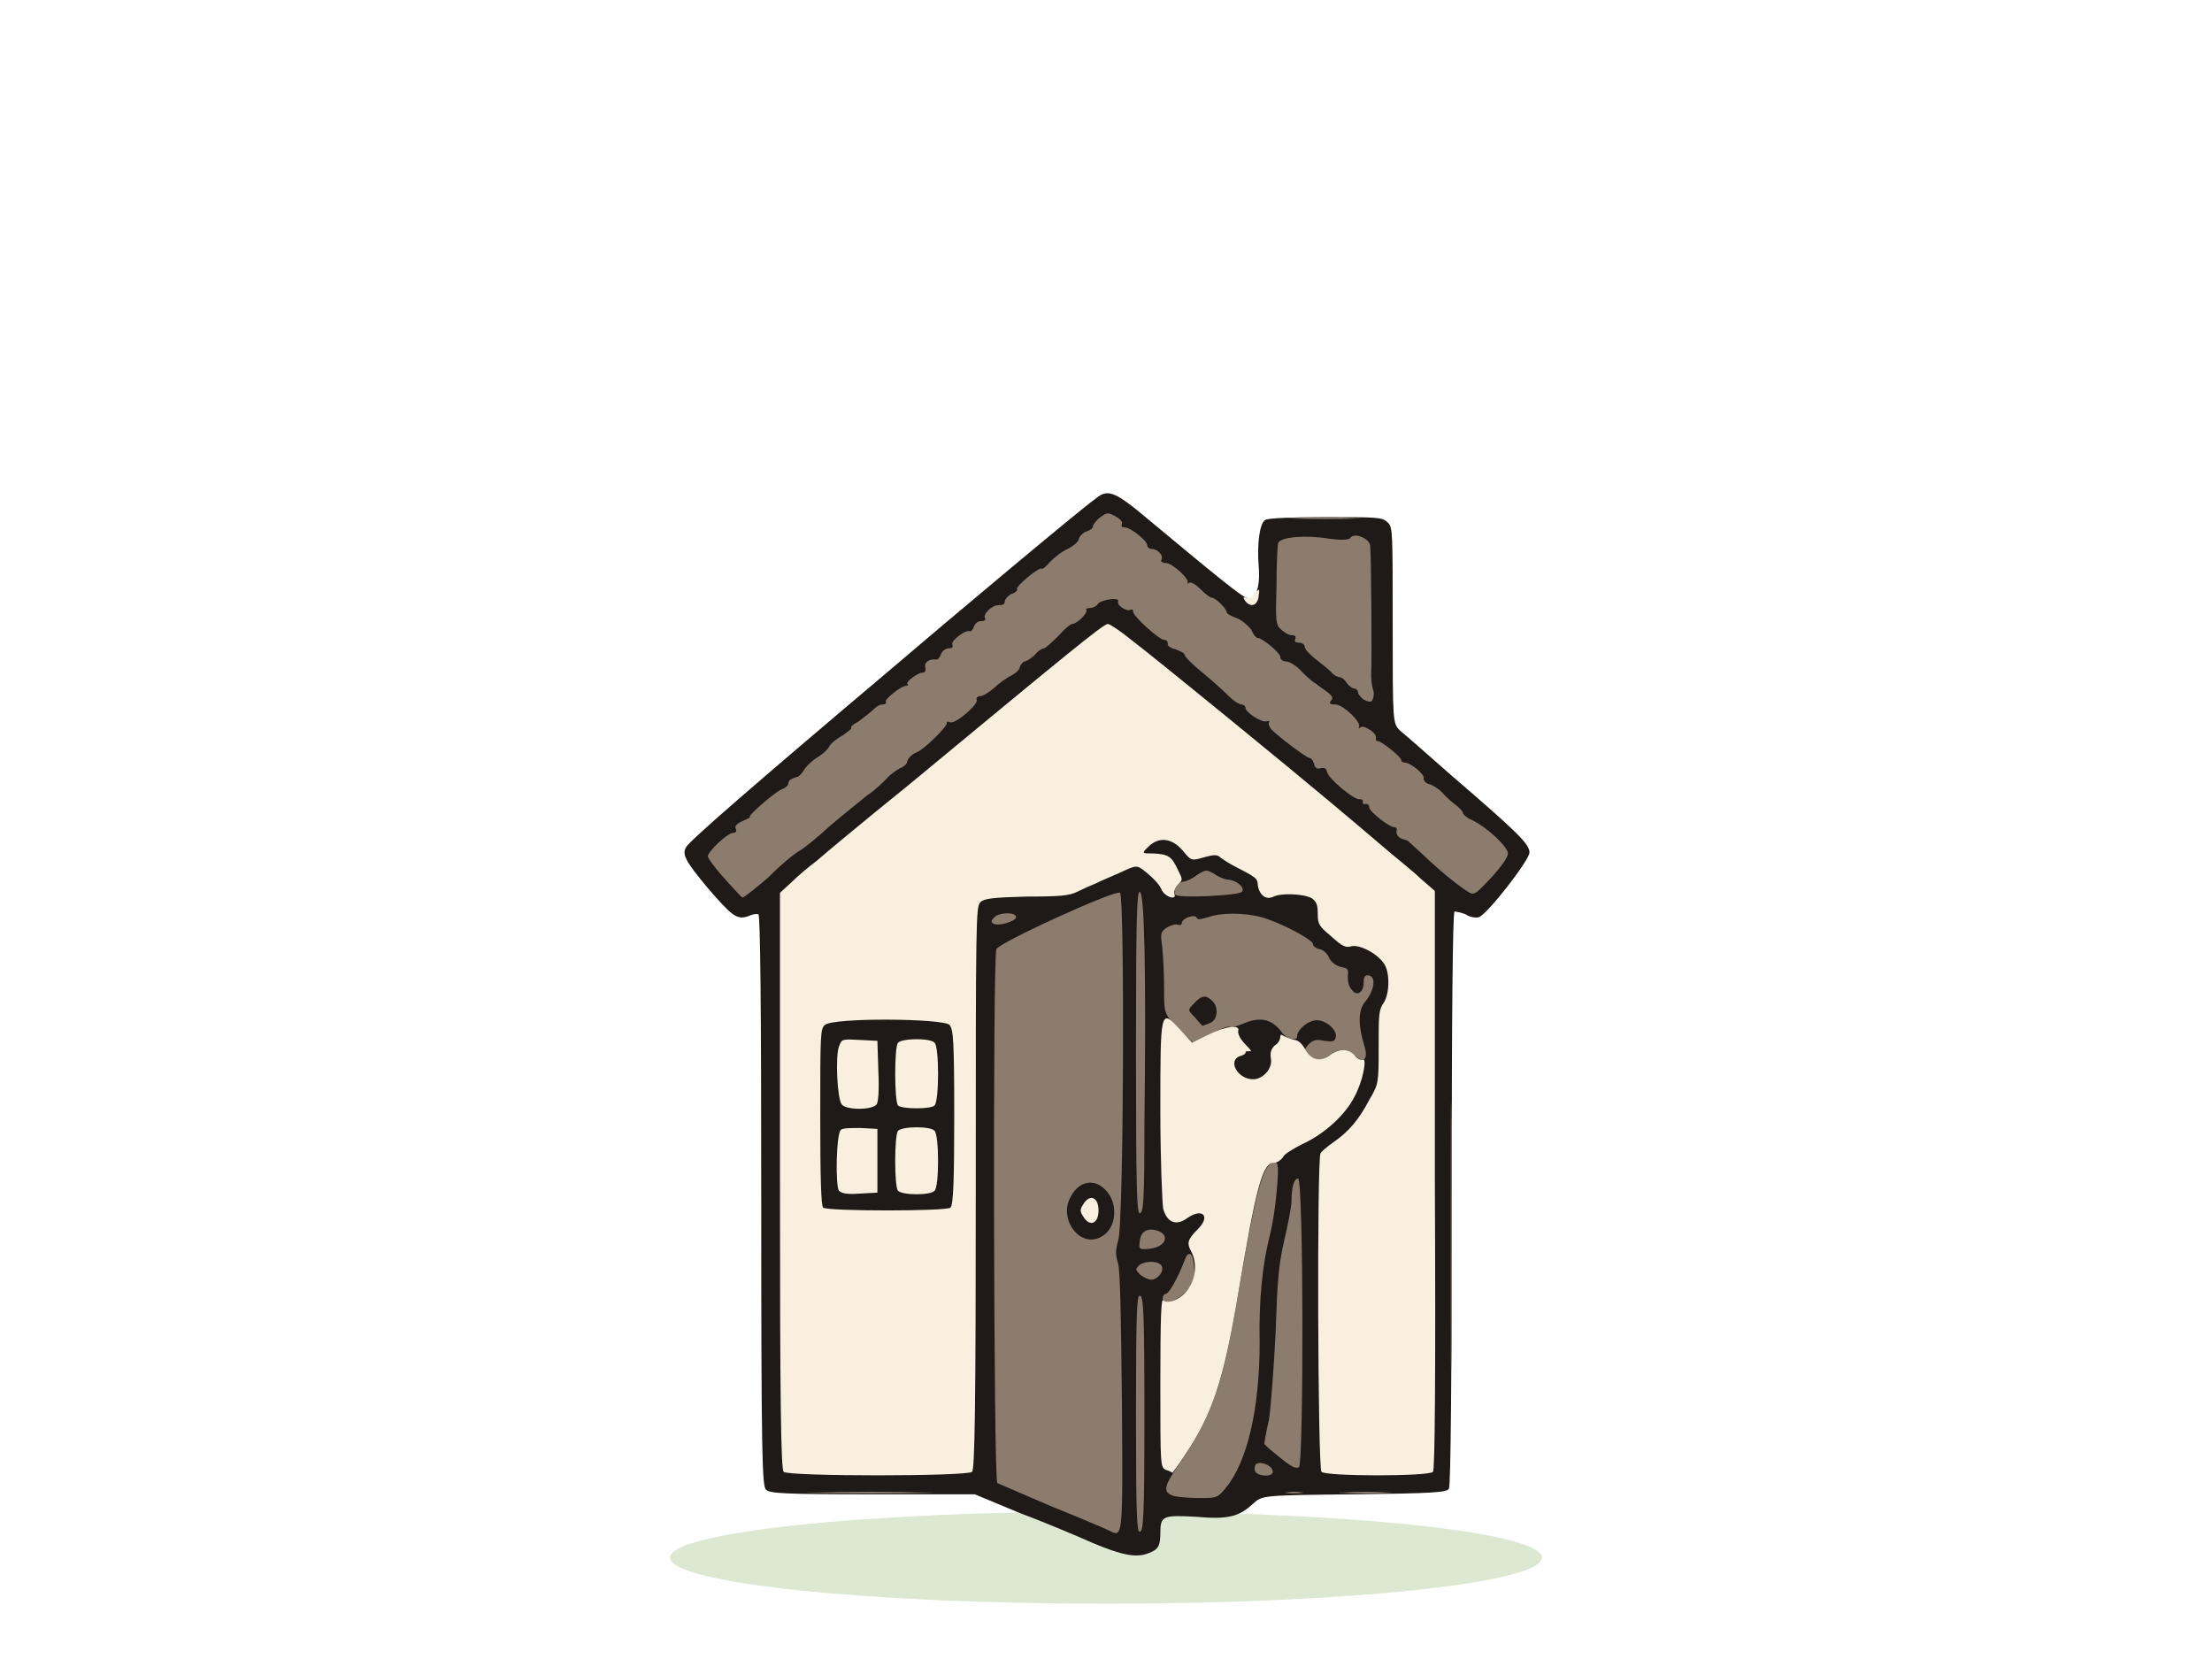
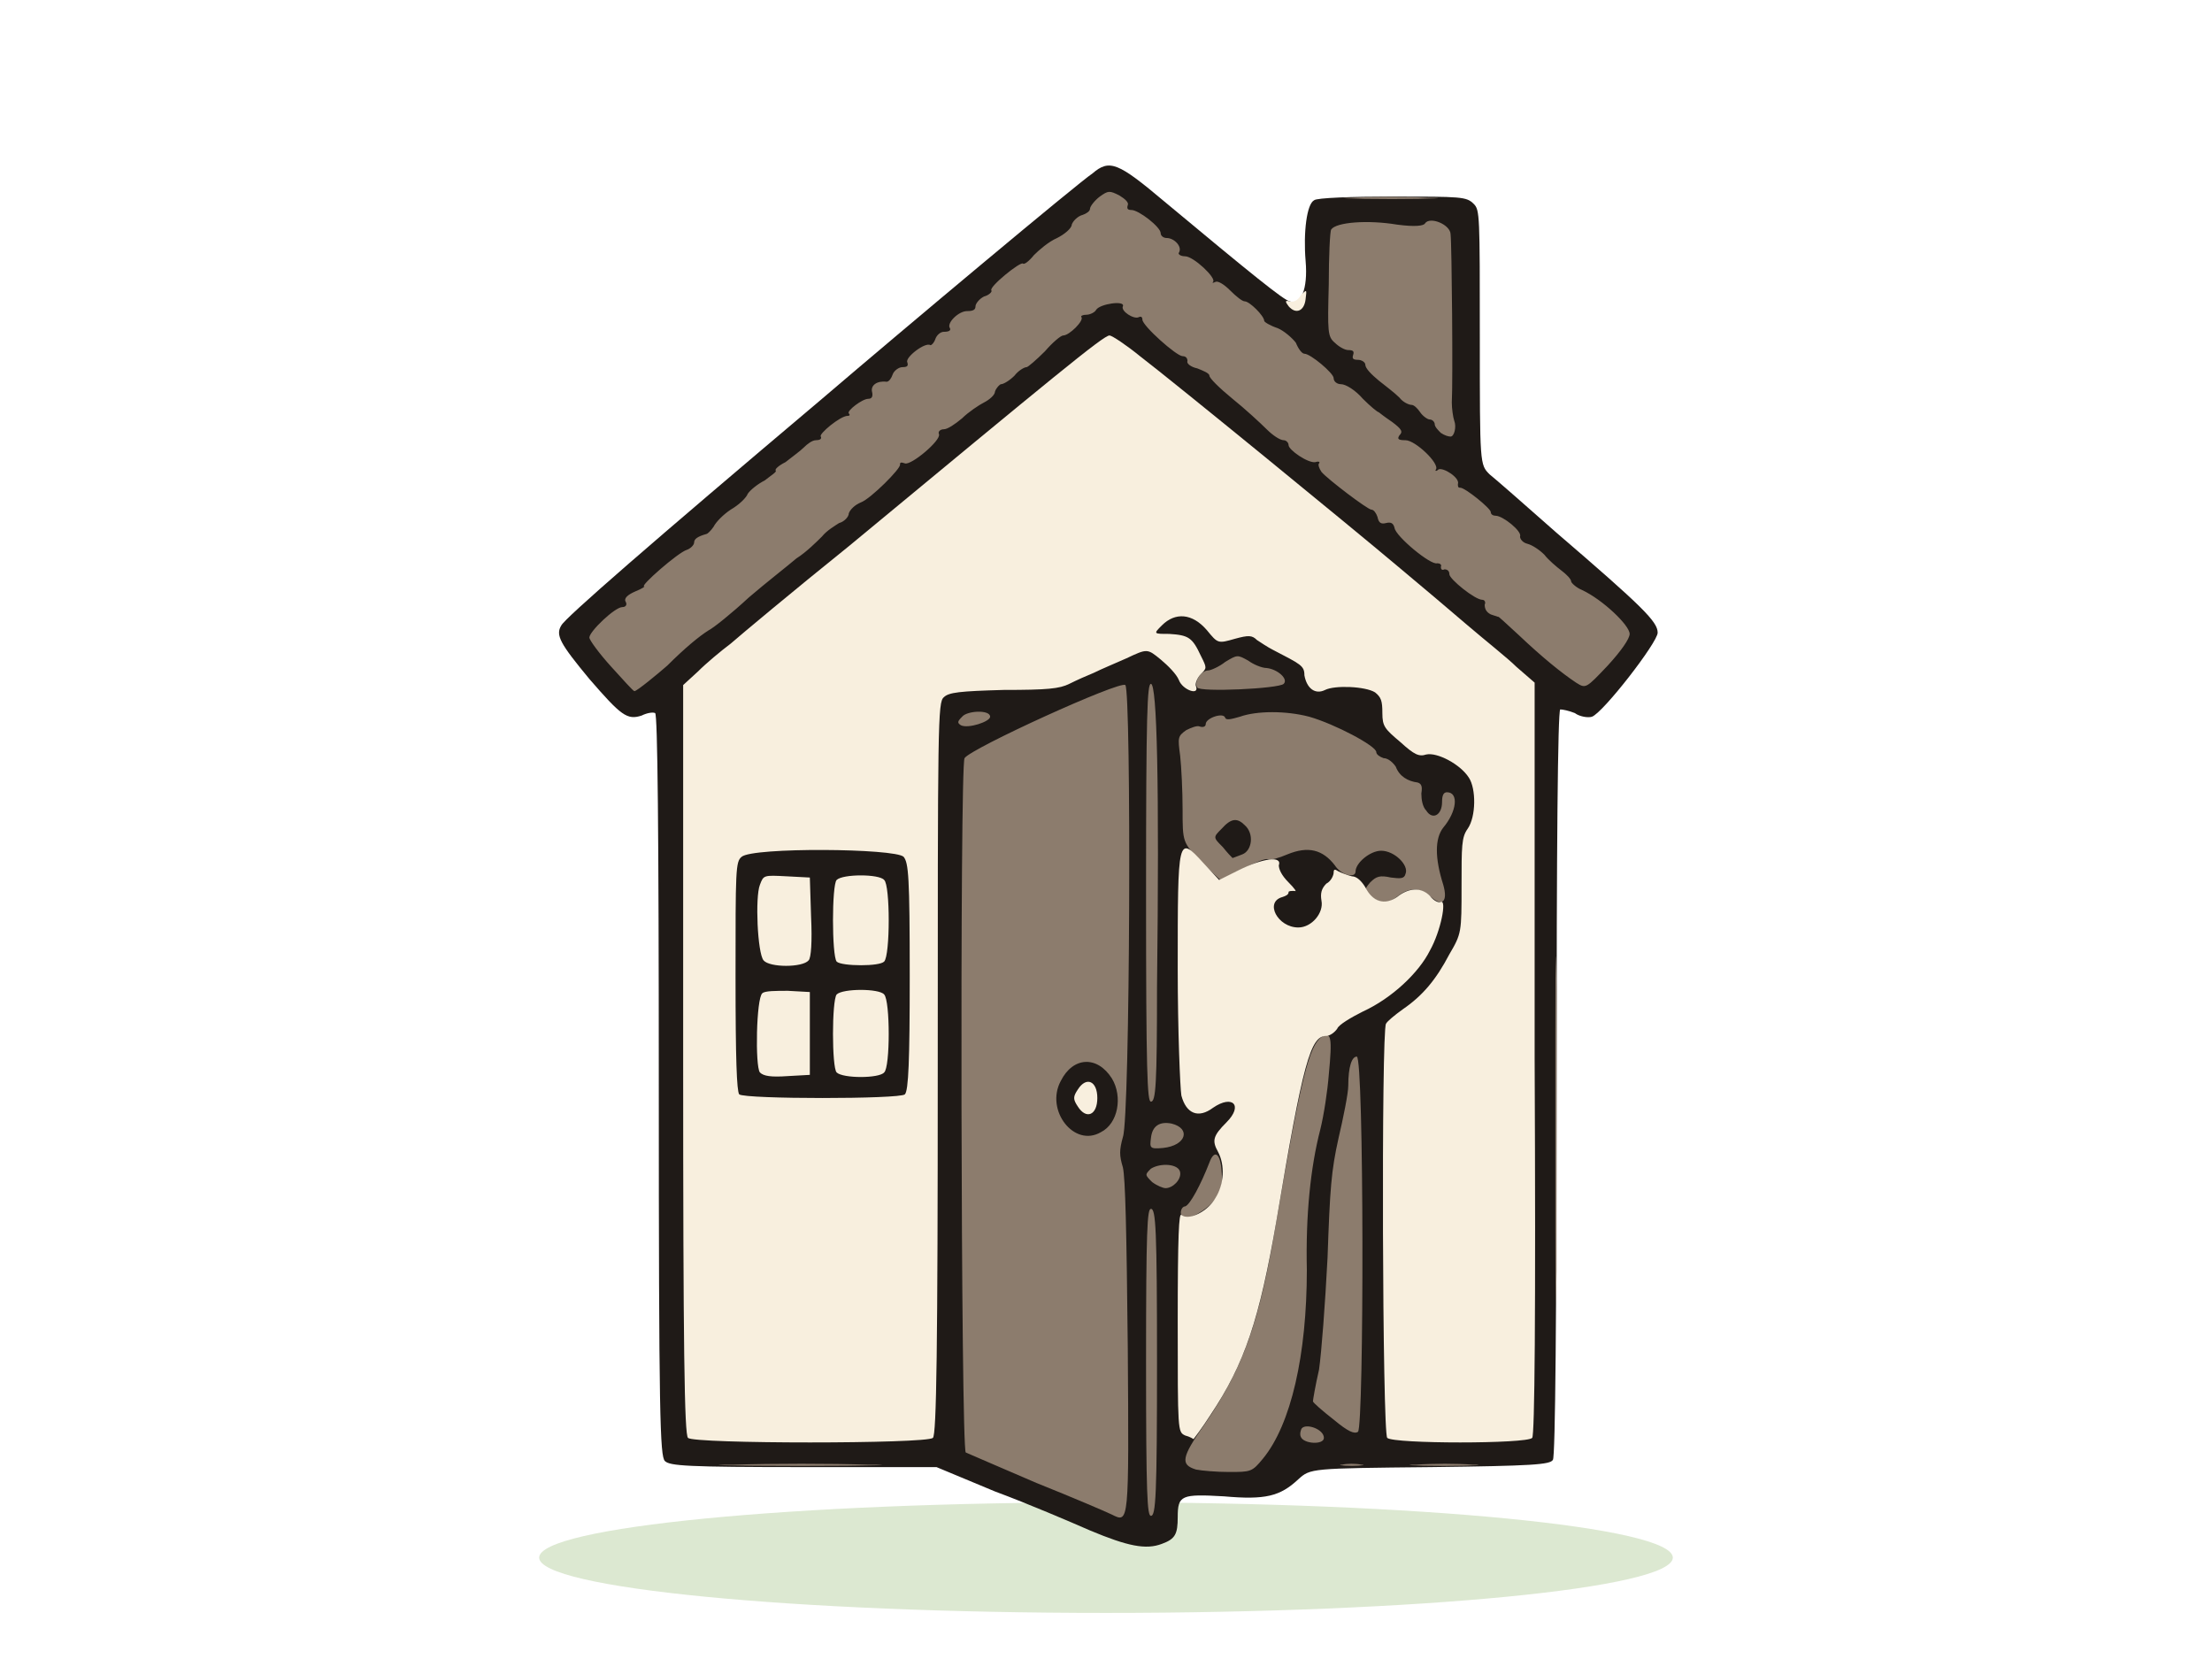
<svg xmlns="http://www.w3.org/2000/svg" viewBox="0 0 240 180">
-   <ellipse cx="120.0" cy="169" rx="47.3" ry="5" fill="#DCE8D1" />
-   <svg x="70.7" y="50.0" width="98.5" height="122.0" viewBox="0 0 96.9 120" fill-rule="evenodd">
+   <ellipse cx="120.0" cy="169" rx="61.5" ry="6" fill="#DCE8D1" />
+   <svg x="56.0" y="13.4" width="128.1" height="158.6" viewBox="0 0 96.9 120" fill-rule="evenodd">
    <path d="M47.1 115.5C45.5 114.8 42.0 113.3 39.3 112.3L34.5 110.3 L23.6 110.3C14.0 110.3 12.6 110.2 12.2 109.8C11.8 109.4 11.7 106.2 11.7 79.0C11.7 57.9 11.6 48.5 11.4 48.4C11.2 48.3 10.7 48.4 10.3 48.6C9.1 49.0 8.6 48.6 6.0 45.6C3.6 42.7 3.2 42.0 3.7 41.2C4.0 40.6 11.0 34.5 25.1 22.6C32.0 16.7 46.1 4.9 47.3 4.1C48.7 2.9 49.4 3.2 53.2 6.4C60.4 12.4 63.0 14.5 63.5 14.6C64.4 15.0 65.0 13.6 64.8 11.3C64.6 8.9 64.9 6.6 65.5 6.3C65.7 6.1 68.6 6.0 71.9 6.0C77.6 6.0 78.0 6.0 78.6 6.6C79.1 7.1 79.1 7.5 79.1 17.6C79.1 28.0 79.1 28.0 79.9 28.8C80.4 29.2 82.8 31.3 85.4 33.6C92.5 39.7 93.7 40.9 93.7 41.8C93.7 42.6 89.2 48.4 88.3 48.7C88.0 48.8 87.3 48.7 86.9 48.4C86.4 48.2 85.9 48.1 85.7 48.1C85.5 48.3 85.4 59.4 85.4 78.8C85.4 97.5 85.3 109.5 85.1 109.7C84.9 110.1 83.4 110.2 75.1 110.3C65.2 110.4 65.2 110.4 64.2 111.3C62.7 112.7 61.5 113.0 58.1 112.7C54.6 112.5 54.3 112.6 54.3 114.4C54.3 115.8 54.1 116.2 53.0 116.6C51.7 117.1 50.2 116.8 47.1 115.5Z" fill="#1F1A17" />
    <path d="M48.9 114.2C48.5 114.0 45.7 112.8 42.7 111.6C39.7 110.3 37.1 109.2 36.9 109.1C36.5 108.8 36.4 52.7 36.8 52.1C37.3 51.3 49.6 45.7 50.0 46.1C50.5 46.6 50.4 81.6 49.8 83.2C49.5 84.3 49.5 84.7 49.8 85.7C50.0 86.6 50.1 90.8 50.2 100.5C50.3 115.0 50.3 114.9 48.9 114.2ZM51.7 101.7C51.7 90.7 51.8 89.1 52.1 89.1C52.5 89.1 52.6 90.7 52.6 101.7C52.6 112.7 52.5 114.3 52.1 114.3C51.8 114.3 51.7 112.7 51.7 101.7ZM55.8 110.5C54.5 110.1 54.6 109.5 56.5 106.8C59.7 102.1 61.0 98.5 62.4 90.1C64.4 78.4 65.1 75.7 66.1 75.0C66.9 74.5 67.0 75.0 66.7 78.1C66.6 79.4 66.3 81.4 66.0 82.6C65.2 85.7 64.8 89.6 64.9 94.1C64.9 101.1 63.6 106.8 61.3 109.6C60.4 110.7 60.3 110.7 58.5 110.7C57.5 110.7 56.3 110.6 55.8 110.5ZM17.9 110.1C21.0 110.0 25.9 110.0 28.8 110.1C31.7 110.1 29.3 110.2 23.3 110.2C17.3 110.2 14.9 110.1 17.9 110.1ZM67.8 110.1C68.2 110.0 68.9 110.0 69.4 110.1C69.8 110.1 69.4 110.2 68.6 110.2C67.7 110.2 67.4 110.1 67.8 110.1ZM73.9 110.1C75.2 110.0 77.3 110.0 78.5 110.1C79.7 110.1 78.7 110.2 76.1 110.2C73.6 110.2 72.6 110.1 73.9 110.1ZM64.4 107.8C64.3 107.6 64.4 107.2 64.5 107.1C64.9 106.7 66.3 107.2 66.3 107.9C66.3 108.5 64.6 108.4 64.4 107.8ZM67.1 106.4C66.2 105.7 65.4 105.0 65.4 104.9C65.4 104.8 65.6 103.6 65.9 102.3C66.1 100.9 66.4 97.0 66.6 93.1C66.8 87.4 66.9 86.0 67.5 83.3C67.9 81.6 68.3 79.6 68.3 79.0C68.3 77.4 68.6 76.6 69.0 76.6C69.6 76.6 69.6 106.9 69.1 107.4C68.8 107.6 68.3 107.4 67.1 106.4ZM85.3 82.7C85.3 70.0 85.3 64.7 85.4 71.1C85.4 77.4 85.4 87.8 85.4 94.2C85.3 100.6 85.3 95.4 85.3 82.7ZM54.7 89.8C54.4 89.5 54.6 88.9 54.9 88.9C55.3 88.8 56.2 87.1 56.9 85.3C57.3 84.2 57.8 84.5 57.9 86.0C58.0 87.0 57.9 87.5 57.4 88.3C56.7 89.2 55.1 90.1 54.7 89.8ZM52.2 86.9C51.6 86.3 51.6 86.3 52.1 85.8C52.9 85.3 54.4 85.4 54.5 86.1C54.6 86.7 53.9 87.4 53.3 87.4C53.1 87.4 52.6 87.2 52.2 86.9ZM52.1 83.3C52.2 82.3 52.8 81.9 53.8 82.1C55.4 82.5 55.0 83.9 53.1 84.1C52.0 84.2 52.0 84.1 52.1 83.3ZM48.0 82.8C49.4 82.1 49.8 79.9 48.9 78.4C47.7 76.5 45.7 76.6 44.7 78.6C43.4 81.0 45.8 84.1 48.0 82.8ZM51.7 63.1C51.7 48.3 51.8 46.0 52.1 46.0C52.6 46.0 52.8 54.2 52.6 70.9C52.6 78.9 52.5 80.3 52.1 80.3C51.8 80.3 51.7 78.0 51.7 63.1ZM70.2 63.5C69.6 62.9 69.6 62.9 70.1 62.3C70.6 61.8 70.9 61.7 71.8 61.9C72.6 62.0 72.9 62.0 73.0 61.6C73.3 60.9 72.1 59.7 71.0 59.7C70.1 59.7 68.9 60.7 68.9 61.4C68.9 62.0 67.7 61.7 67.2 60.9C66.2 59.6 65.0 59.3 63.3 60.0C62.6 60.3 61.9 60.5 61.7 60.4C61.5 60.3 60.6 60.7 59.6 61.2L57.8 62.1 L56.2 60.6C54.7 59.0 54.7 59.0 54.7 56.3C54.7 54.8 54.6 52.8 54.5 51.9C54.3 50.4 54.3 50.3 55.0 49.8C55.4 49.6 55.9 49.4 56.1 49.5C56.4 49.6 56.6 49.5 56.6 49.3C56.6 48.8 58.1 48.3 58.2 48.8C58.3 49.0 58.7 48.9 59.4 48.7C60.8 48.2 63.2 48.2 65.1 48.7C67.2 49.3 70.6 51.1 70.6 51.6C70.6 51.8 70.9 52.0 71.2 52.1C71.6 52.1 72.0 52.5 72.2 52.8C72.5 53.6 73.2 54.0 74.0 54.1C74.3 54.2 74.4 54.4 74.3 55.0C74.3 55.5 74.4 56.1 74.7 56.4C75.2 57.2 76.0 56.8 76.0 55.7C76.0 55.2 76.1 54.9 76.4 54.9C77.4 54.9 77.2 56.5 76.1 57.8C75.4 58.7 75.4 60.3 76.1 62.5C76.5 63.9 76.0 64.3 75.1 63.5C74.2 62.7 73.3 62.7 72.4 63.4C71.5 64.1 71.1 64.1 70.2 63.5ZM59.6 60.0C60.4 59.7 60.6 58.3 59.8 57.6C59.2 57.0 58.7 57.0 57.9 57.9C57.2 58.6 57.2 58.6 58.0 59.4C58.4 59.9 58.7 60.2 58.8 60.3C58.8 60.3 59.1 60.2 59.6 60.0ZM36.5 49.4C36.2 49.2 36.2 49.1 36.6 48.7C37.0 48.2 38.9 48.1 38.9 48.7C38.9 49.1 37.1 49.7 36.5 49.4ZM7.8 44.6C6.8 43.5 6.0 42.4 6.0 42.2C6.0 41.7 8.1 39.7 8.7 39.7C9.0 39.7 9.1 39.5 9.0 39.3C8.8 39.0 9.1 38.7 9.8 38.4C10.3 38.2 10.6 38.0 10.5 38.0C10.1 38.0 13.3 35.2 14.0 35.0C14.3 34.9 14.6 34.6 14.6 34.4C14.6 34.1 14.9 33.9 15.6 33.7C15.7 33.7 16.0 33.4 16.2 33.1C16.4 32.7 17.0 32.1 17.6 31.7C18.3 31.3 18.9 30.7 19.0 30.4C19.2 30.1 19.8 29.6 20.4 29.3C20.9 28.9 21.4 28.6 21.3 28.5C21.2 28.4 21.5 28.1 22.1 27.8C22.6 27.4 23.3 26.9 23.6 26.6C23.9 26.3 24.3 26.0 24.6 26.0C24.9 26.0 25.1 25.9 25.0 25.7C24.8 25.5 26.6 24.0 27.2 24.0C27.4 24.0 27.4 23.9 27.3 23.8C27.1 23.6 28.4 22.6 28.9 22.6C29.2 22.6 29.3 22.4 29.2 22.0C29.1 21.5 29.6 21.1 30.4 21.2C30.6 21.2 30.8 20.9 30.9 20.6C31.0 20.3 31.4 20.0 31.7 20.0C32.1 20.0 32.2 19.9 32.1 19.6C31.9 19.2 33.6 17.9 34.0 18.2C34.1 18.2 34.3 18.0 34.4 17.7C34.5 17.4 34.8 17.1 35.1 17.1C35.5 17.1 35.7 17.0 35.6 16.8C35.3 16.4 36.3 15.4 37.0 15.4C37.5 15.4 37.7 15.3 37.7 15.0C37.7 14.8 38.0 14.4 38.4 14.2C38.8 14.1 39.1 13.8 39.0 13.7C38.8 13.4 41.4 11.3 41.6 11.5C41.7 11.6 42.1 11.3 42.5 10.8C42.9 10.4 43.7 9.7 44.4 9.4C45.0 9.1 45.6 8.6 45.6 8.3C45.7 8.0 46.1 7.6 46.5 7.5C46.8 7.4 47.1 7.2 47.1 7.0C47.1 6.8 47.5 6.3 47.9 6.0C48.6 5.5 48.7 5.5 49.5 5.9C50.0 6.2 50.3 6.5 50.2 6.7C50.1 7.0 50.2 7.1 50.5 7.1C51.1 7.1 52.9 8.5 52.9 9.0C52.9 9.2 53.1 9.4 53.4 9.4C54.0 9.4 54.7 10.1 54.4 10.6C54.3 10.7 54.5 10.9 54.9 10.9C55.6 10.9 57.5 12.7 57.2 13.0C57.1 13.1 57.2 13.1 57.4 13.0C57.6 12.9 58.1 13.2 58.6 13.7C59.1 14.2 59.6 14.6 59.8 14.6C60.2 14.6 61.4 15.8 61.4 16.2C61.4 16.3 61.9 16.6 62.5 16.8C63.0 17.0 63.7 17.6 64.0 18.0C64.2 18.5 64.5 18.9 64.7 18.9C65.2 18.9 67.1 20.5 67.1 20.9C67.1 21.2 67.4 21.4 67.7 21.4C68.1 21.4 68.9 21.9 69.5 22.6C70.1 23.2 70.7 23.7 70.8 23.7C70.8 23.7 71.3 24.1 71.9 24.5C72.7 25.1 72.8 25.3 72.5 25.6C72.3 25.9 72.4 26.0 73.0 26.0C73.8 26.0 75.8 27.9 75.5 28.4C75.4 28.5 75.5 28.6 75.7 28.4C76.1 28.2 77.5 29.1 77.3 29.6C77.3 29.8 77.3 29.9 77.5 29.9C77.9 29.9 80.0 31.6 80.0 31.9C80.0 32.1 80.2 32.2 80.4 32.2C81.0 32.2 82.6 33.5 82.4 33.9C82.4 34.1 82.6 34.4 83.0 34.5C83.4 34.6 84.0 35.0 84.4 35.4C84.7 35.8 85.4 36.4 85.8 36.7C86.2 37.0 86.6 37.4 86.6 37.6C86.6 37.7 87.0 38.1 87.5 38.3C89.2 39.1 91.4 41.2 91.4 41.9C91.4 42.3 90.7 43.3 89.6 44.5C87.8 46.4 87.8 46.4 87.0 45.9C85.8 45.1 84.2 43.8 82.3 42.0C81.3 41.1 80.6 40.4 80.6 40.5C80.6 40.5 80.3 40.4 80.0 40.3C79.6 40.1 79.5 39.8 79.5 39.5C79.6 39.3 79.5 39.1 79.3 39.1C78.7 39.1 76.6 37.4 76.6 37.0C76.6 36.7 76.4 36.6 76.2 36.6C76.0 36.7 75.9 36.6 75.9 36.4C76.0 36.2 75.8 36.1 75.6 36.1C75.1 36.3 72.2 33.9 72.1 33.2C72.0 32.8 71.8 32.7 71.4 32.8C71.0 32.9 70.8 32.8 70.7 32.3C70.6 32.0 70.4 31.7 70.2 31.7C69.9 31.7 66.6 29.2 66.1 28.6C65.9 28.3 65.8 28.0 65.9 27.9C66.0 27.8 65.9 27.7 65.6 27.8C65.0 27.9 63.4 26.8 63.4 26.4C63.4 26.2 63.2 26.0 63.0 26.0C62.7 26.0 62.1 25.6 61.6 25.1C61.1 24.6 59.8 23.4 58.8 22.6C57.7 21.7 56.9 20.9 56.9 20.7C56.9 20.5 56.4 20.3 55.9 20.1C55.4 20.0 55.0 19.7 55.1 19.5C55.1 19.3 55.0 19.1 54.7 19.1C54.2 19.1 51.4 16.6 51.4 16.1C51.4 15.9 51.3 15.8 51.1 15.9C50.7 16.1 49.6 15.4 49.8 15.0C50.0 14.5 47.9 14.8 47.6 15.3C47.5 15.5 47.1 15.7 46.8 15.7C46.5 15.7 46.3 15.8 46.4 15.9C46.6 16.2 45.4 17.4 44.9 17.4C44.7 17.4 44.0 18.0 43.4 18.7C42.7 19.4 42.0 20.0 41.9 20.0C41.7 20.0 41.2 20.3 40.9 20.7C40.5 21.1 40.0 21.4 39.8 21.4C39.7 21.4 39.4 21.7 39.3 22.0C39.3 22.3 38.8 22.7 38.4 22.9C38.0 23.1 37.1 23.7 36.6 24.2C36.0 24.7 35.4 25.1 35.1 25.1C34.8 25.1 34.6 25.3 34.7 25.5C34.9 26.0 32.4 28.1 31.9 27.9C31.6 27.8 31.5 27.8 31.5 28.0C31.6 28.3 29.1 30.8 28.3 31.1C27.8 31.3 27.4 31.7 27.3 32.0C27.3 32.3 26.9 32.7 26.5 32.8C26.2 33.0 25.5 33.4 25.1 33.9C24.7 34.3 23.8 35.2 23.0 35.7C22.3 36.3 20.5 37.7 19.1 38.9C17.7 40.2 16.2 41.4 15.8 41.6C15.0 42.1 13.8 43.1 12.4 44.5C11.6 45.2 9.9 46.6 9.7 46.6C9.6 46.6 8.8 45.7 7.8 44.6ZM55.9 46.3C55.6 45.9 56.2 44.9 56.8 44.9C57.0 44.9 57.7 44.6 58.2 44.2C59.2 43.6 59.2 43.6 60.1 44.1C60.5 44.4 61.2 44.7 61.6 44.7C62.5 44.8 63.4 45.6 63.0 46.0C62.6 46.4 56.1 46.7 55.9 46.3ZM75.9 25.4C75.7 25.2 75.4 24.9 75.4 24.7C75.4 24.5 75.2 24.3 75.0 24.3C74.8 24.3 74.4 24.0 74.2 23.7C74.0 23.4 73.7 23.1 73.5 23.1C73.3 23.1 72.8 22.9 72.5 22.5C72.1 22.1 71.3 21.5 70.8 21.1C70.2 20.6 69.7 20.1 69.7 19.8C69.7 19.6 69.4 19.4 69.1 19.4C68.7 19.4 68.6 19.3 68.7 19.0C68.8 18.7 68.7 18.6 68.3 18.6C68.0 18.6 67.5 18.3 67.2 18.0C66.6 17.5 66.6 17.1 66.7 13.2C66.7 10.9 66.8 8.8 66.9 8.7C67.3 8.1 69.9 7.9 72.3 8.3C73.8 8.5 74.5 8.4 74.6 8.2C75.0 7.6 76.7 8.3 76.7 9.1C76.8 9.9 76.9 21.2 76.8 22.9C76.8 23.4 76.9 24.1 77.0 24.4C77.2 24.9 77.0 25.7 76.7 25.7C76.5 25.7 76.2 25.6 75.9 25.4ZM68.6 6.1C70.3 6.0 73.1 6.0 74.9 6.1C76.7 6.1 75.3 6.2 71.9 6.2C68.4 6.2 66.9 6.1 68.6 6.1Z" fill="#8C7C6D" />
    <path d="M14.1 107.9C13.8 107.7 13.7 100.4 13.7 76.9L13.7 46.1 L14.9 45.0C15.6 44.3 16.8 43.3 17.6 42.7C18.4 42.0 22.7 38.4 27.3 34.7C44.1 20.8 48.2 17.4 48.7 17.4C48.9 17.4 50.1 18.2 51.2 19.1C54.2 21.4 68.5 33.1 72.3 36.3C74.1 37.8 76.7 40.0 78.1 41.2C79.5 42.4 81.4 43.9 82.1 44.6L83.6 45.9 L83.6 76.7C83.7 98.1 83.6 107.7 83.4 107.9C83.0 108.4 72.0 108.4 71.5 107.9C71.1 107.6 71.0 74.4 71.4 73.9C71.5 73.7 72.1 73.2 72.8 72.7C74.4 71.6 75.5 70.3 76.6 68.2C77.6 66.5 77.6 66.4 77.6 62.6C77.6 59.3 77.6 58.6 78.1 57.9C78.8 56.9 78.8 54.6 78.2 53.7C77.5 52.6 75.6 51.6 74.7 51.8C74.1 52.0 73.7 51.8 72.6 50.8C71.3 49.7 71.1 49.5 71.1 48.4C71.1 47.4 71.0 47.1 70.5 46.7C69.7 46.2 67.2 46.1 66.4 46.5C65.6 46.9 64.9 46.4 64.7 45.3C64.7 44.5 64.4 44.4 62.1 43.2C61.7 43.0 61.1 42.6 60.8 42.4C60.4 42.0 60.1 42.0 59.0 42.3C57.6 42.7 57.6 42.7 56.7 41.6C55.5 40.2 54.1 40.1 53.0 41.2C52.3 41.9 52.3 41.9 53.6 41.9C55.2 42.0 55.5 42.2 56.2 43.7C56.7 44.7 56.7 44.7 56.2 45.2C55.9 45.5 55.7 46.0 55.8 46.2C56.1 47.0 54.7 46.5 54.4 45.7C54.2 45.2 53.5 44.5 52.9 44.0C51.8 43.1 51.8 43.1 50.1 43.9C49.2 44.3 48.0 44.8 47.4 45.1C46.9 45.3 46.0 45.7 45.4 46.0C44.6 46.4 43.6 46.5 40.0 46.5C36.4 46.6 35.5 46.7 35.1 47.1C34.6 47.5 34.6 49.1 34.6 77.6C34.6 100.5 34.5 107.7 34.2 107.9C33.7 108.4 14.5 108.4 14.1 107.9ZM54.9 107.7C54.3 107.4 54.3 107.4 54.3 98.4C54.3 91.2 54.4 89.4 54.6 89.6C55.2 90.1 56.8 89.3 57.4 88.2C58.1 87.1 58.2 85.5 57.6 84.4C57.1 83.5 57.2 83.1 58.3 82.0C59.7 80.6 58.8 79.7 57.2 80.8C56.0 81.7 55.0 81.3 54.6 79.8C54.5 79.2 54.3 74.5 54.3 69.4C54.3 58.5 54.3 58.4 56.4 60.7L57.7 62.1 L59.3 61.3C61.3 60.3 62.9 60.1 62.6 60.9C62.6 61.2 62.8 61.7 63.4 62.3C63.9 62.8 64.1 63.1 63.9 63.0C63.6 63.0 63.4 63.0 63.4 63.1C63.4 63.3 63.2 63.4 62.9 63.5C61.4 63.9 62.5 66.0 64.2 66.0C65.3 66.0 66.3 64.8 66.1 63.8C66.0 63.2 66.1 62.8 66.5 62.4C66.9 62.2 67.1 61.7 67.1 61.5C67.1 61.2 67.2 61.2 67.5 61.4C67.7 61.5 68.2 61.7 68.6 61.8C69.0 61.8 69.4 62.2 69.7 62.7C70.3 63.9 71.3 64.2 72.3 63.5C73.3 62.7 74.3 62.7 75.0 63.4C75.3 63.8 75.7 64.0 75.9 63.9C76.4 63.7 75.9 66.3 75.0 67.9C74.1 69.7 71.9 71.8 69.5 72.9C68.5 73.4 67.5 74.0 67.4 74.3C67.2 74.6 66.8 74.9 66.5 74.9C65.2 74.9 64.6 77.0 62.4 90.1C61.0 98.2 59.8 101.8 57.0 106.0C56.3 107.1 55.6 108.0 55.6 108.0C55.6 108.0 55.3 107.8 54.9 107.7ZM46.1 80.7C45.7 80.1 45.7 79.9 46.1 79.3C46.8 78.2 47.7 78.6 47.7 80.0C47.7 81.4 46.8 81.8 46.1 80.7ZM31.9 79.7C32.2 79.4 32.3 76.9 32.3 70.0C32.3 61.8 32.2 60.7 31.8 60.2C31.1 59.5 19.4 59.4 18.5 60.2C18.0 60.6 18.0 61.3 18.0 70.0C18.0 76.9 18.1 79.4 18.3 79.7C18.8 80.1 31.5 80.1 31.9 79.7ZM20.0 77.9C19.6 77.4 19.7 71.8 20.2 71.4C20.4 71.2 21.3 71.2 22.3 71.2L24.1 71.3 L24.1 74.7L24.1 78.1 L22.3 78.2C20.9 78.3 20.3 78.2 20.0 77.9ZM26.3 77.9C25.9 77.5 25.9 72.0 26.3 71.5C26.8 71.0 29.8 71.0 30.2 71.5C30.7 72.0 30.7 77.5 30.2 77.9C29.8 78.4 26.8 78.4 26.3 77.9ZM20.3 68.7C19.8 68.1 19.6 63.5 20.0 62.5C20.3 61.7 20.3 61.7 22.2 61.8L24.1 61.9 L24.2 65.1C24.3 67.2 24.2 68.5 24.0 68.7C23.5 69.3 20.8 69.3 20.3 68.7ZM26.3 68.8C25.9 68.3 25.9 62.5 26.3 62.1C26.8 61.6 29.8 61.6 30.2 62.1C30.7 62.5 30.7 68.3 30.2 68.8C30.0 69.0 29.2 69.1 28.3 69.1C27.4 69.1 26.5 69.0 26.3 68.8ZM63.4 15.0C63.1 14.6 63.1 14.5 63.5 14.6C63.8 14.7 64.2 14.5 64.4 14.1C64.9 13.6 64.9 13.6 64.8 14.4C64.7 15.4 64.0 15.7 63.4 15.0Z" fill="#F8EFDE" />
  </svg>
</svg>
